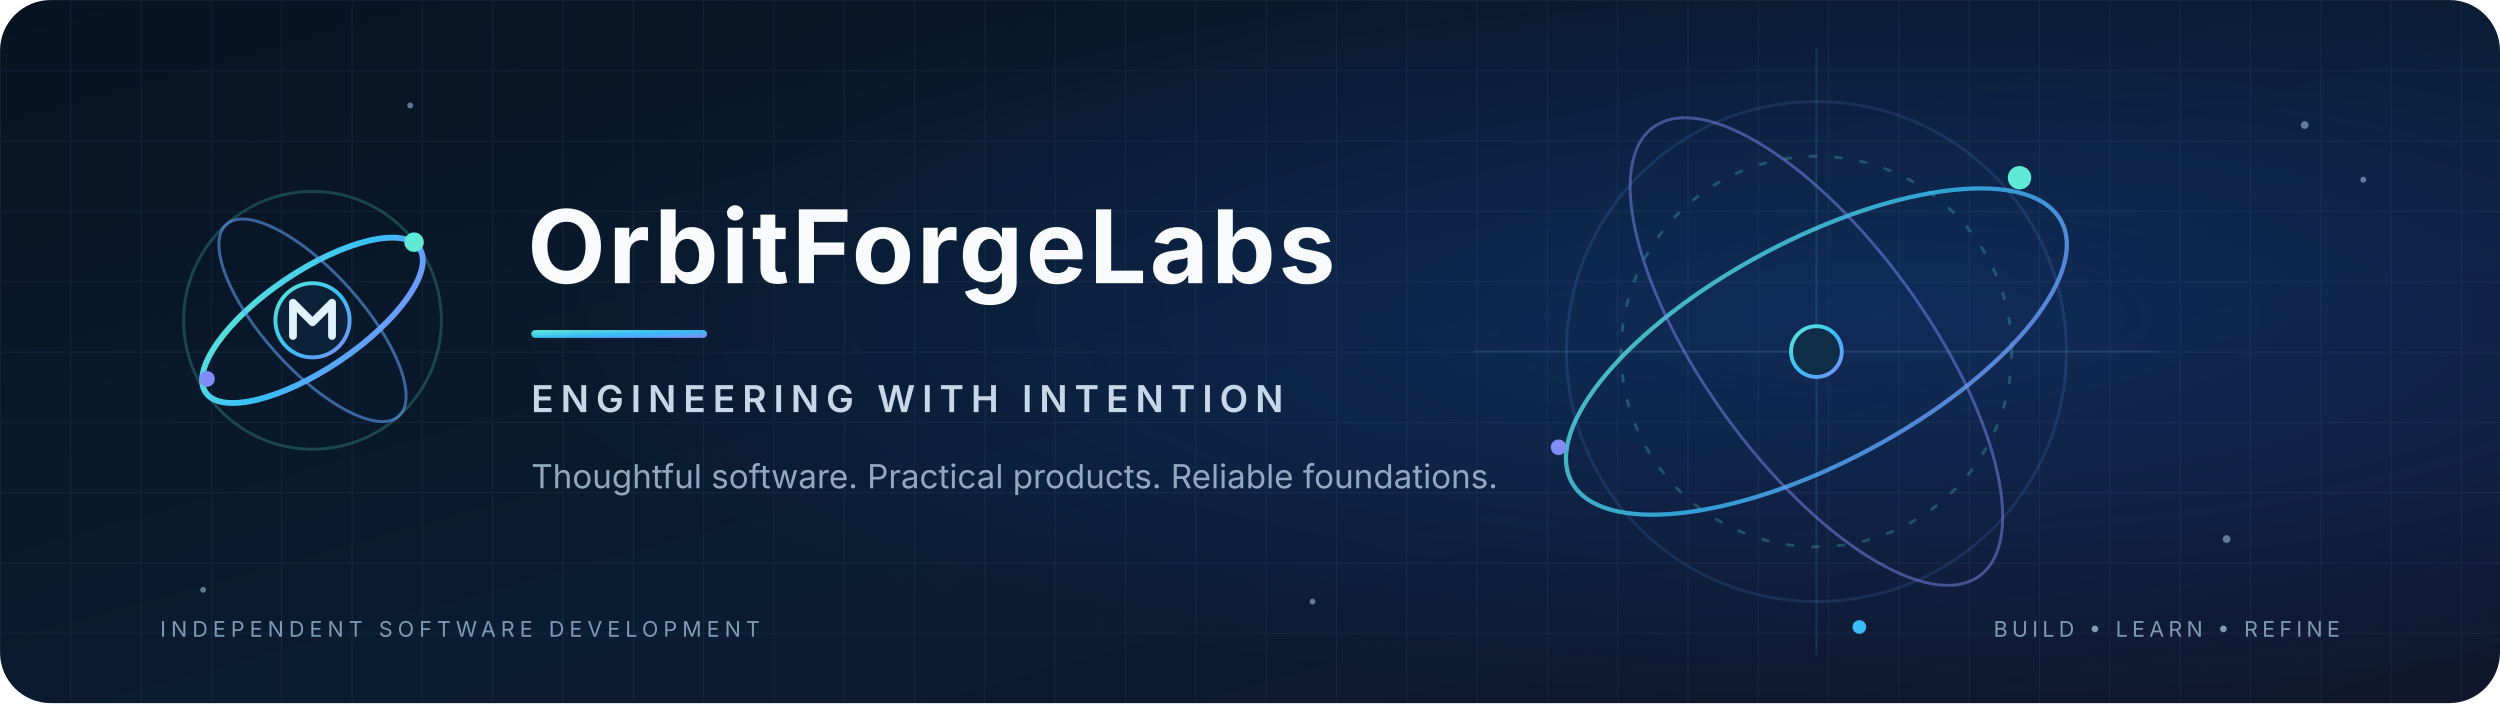
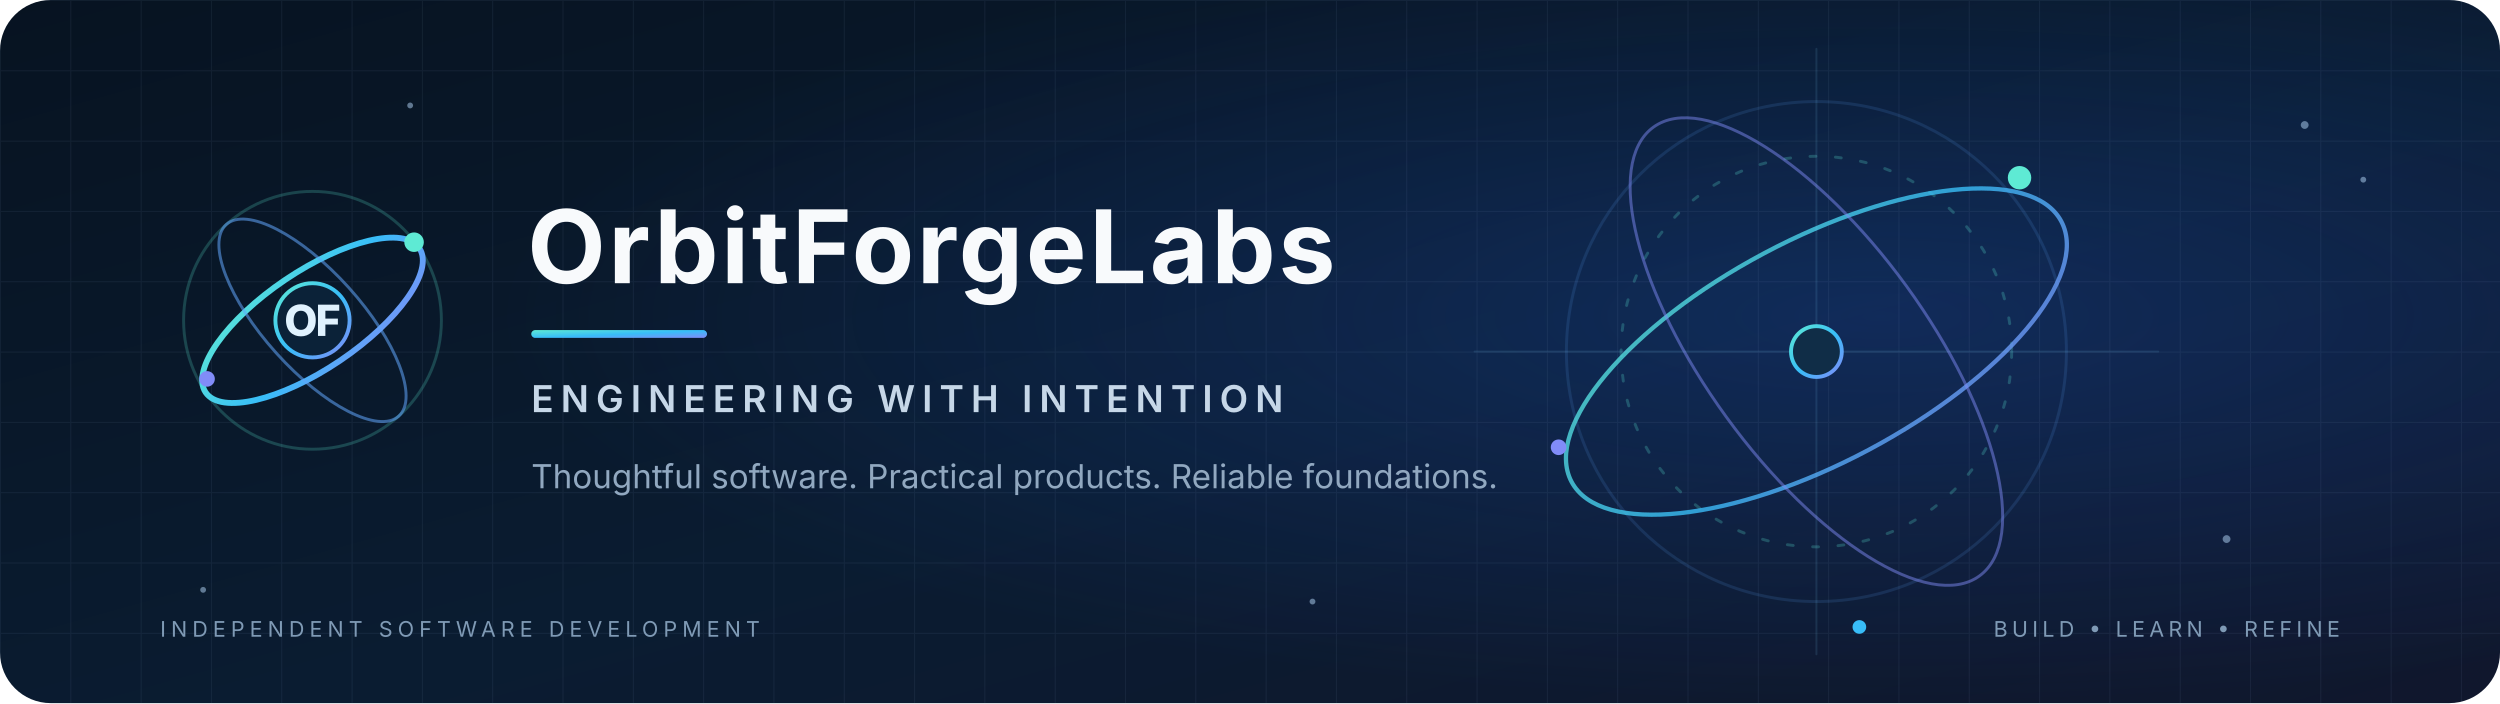
<svg xmlns="http://www.w3.org/2000/svg" width="1280" height="360" viewBox="0 0 1280 360" role="img" aria-labelledby="title desc">
  <defs>
    <linearGradient id="bg" x1="0" y1="0" x2="1" y2="1">
      <stop offset="0" stop-color="#071321" />
      <stop offset="0.55" stop-color="#0A1C31" />
      <stop offset="1" stop-color="#10172D" />
    </linearGradient>
    <linearGradient id="accent" x1="0" y1="0" x2="1" y2="1">
      <stop offset="0" stop-color="#5EEAD4" />
      <stop offset="0.52" stop-color="#38BDF8" />
      <stop offset="1" stop-color="#818CF8" />
    </linearGradient>
    <linearGradient id="line" x1="0" y1="0" x2="1" y2="0">
      <stop offset="0" stop-color="#38BDF8" stop-opacity="0" />
      <stop offset="0.5" stop-color="#38BDF8" stop-opacity=".7" />
      <stop offset="1" stop-color="#818CF8" stop-opacity="0" />
    </linearGradient>
    <radialGradient id="glow" cx="75%" cy="45%" r="55%">
      <stop offset="0" stop-color="#2563EB" stop-opacity=".22" />
      <stop offset="1" stop-color="#2563EB" stop-opacity="0" />
    </radialGradient>
    <pattern id="grid" width="36" height="36" patternUnits="userSpaceOnUse">
      <path d="M36 0H0V36" fill="none" stroke="#9AB8D8" stroke-opacity=".075" stroke-width="1" />
    </pattern>
  </defs>
  <rect width="1280" height="360" rx="26" fill="url(#bg)" />
  <rect width="1280" height="360" rx="26" fill="url(#glow)" />
  <rect width="1280" height="360" rx="26" fill="url(#grid)" />
  <path d="M0 286H1280" stroke="url(#line)" stroke-width="1" />
  <path d="M0 72H1280" stroke="url(#line)" stroke-width="1" opacity=".35" />
  <g transform="translate(82 86)">
    <circle cx="78" cy="78" r="66" fill="none" stroke="#5EEAD4" stroke-opacity=".22" stroke-width="1.5" />
    <ellipse cx="78" cy="78" rx="66" ry="25" fill="none" stroke="url(#accent)" stroke-width="3" transform="rotate(-34 78 78)" />
    <ellipse cx="78" cy="78" rx="66" ry="25" fill="none" stroke="#60A5FA" stroke-opacity=".55" stroke-width="1.5" transform="rotate(48 78 78)" />
    <circle cx="78" cy="78" r="19" fill="#0B2238" stroke="url(#accent)" stroke-width="2" />
-     <path d="M68 86V69L78 79L88 69V86" fill="none" stroke="#E0F2FE" stroke-width="4" stroke-linecap="round" stroke-linejoin="round" />
+     <text x="78" y="86" text-anchor="middle" font-family="Inter, Segoe UI, Arial, sans-serif" font-size="22" font-weight="800" letter-spacing="-1" fill="#E0F2FE">OF</text>
    <circle cx="130" cy="38" r="5" fill="#5EEAD4" />
    <circle cx="24" cy="108" r="4" fill="#818CF8" />
  </g>
  <g font-family="Inter, Segoe UI, Arial, sans-serif">
    <text x="270" y="145" fill="#F8FAFC" font-size="52" font-weight="750" letter-spacing="1.5">OrbitForgeLabs</text>
    <rect x="272" y="169" width="90" height="4" rx="2" fill="url(#accent)" />
    <text x="272" y="211" fill="#C6D7E8" font-size="19" font-weight="600" letter-spacing="3.6">ENGINEERING WITH INTENTION</text>
    <text x="272" y="250" fill="#91A8C0" font-size="17" font-weight="400">Thoughtful software. Practical products. Reliable foundations.</text>
  </g>
  <g transform="translate(930 180)" fill="none" stroke-linecap="round">
    <circle r="128" stroke="#60A5FA" stroke-opacity=".14" stroke-width="1.5" />
    <circle r="100" stroke="#5EEAD4" stroke-opacity=".24" stroke-width="1.5" stroke-dasharray="3 10" />
    <ellipse rx="142" ry="57" stroke="url(#accent)" stroke-opacity=".8" stroke-width="2.2" transform="rotate(-28)" />
    <ellipse rx="142" ry="57" stroke="#818CF8" stroke-opacity=".48" stroke-width="1.5" transform="rotate(54)" />
    <path d="M-175 0H175M0 -155V155" stroke="#7DD3FC" stroke-opacity=".12" stroke-width="1" />
    <circle cx="104" cy="-89" r="6" fill="#5EEAD4" stroke="none" />
    <circle cx="-132" cy="49" r="4" fill="#818CF8" stroke="none" />
    <circle cx="22" cy="141" r="3.5" fill="#38BDF8" stroke="none" />
    <circle r="13" fill="#102D47" stroke="url(#accent)" stroke-width="2" />
  </g>
  <g fill="#A5C7E8" opacity=".55">
    <circle cx="1180" cy="64" r="2" />
    <circle cx="1210" cy="92" r="1.5" />
    <circle cx="1140" cy="276" r="2" />
    <circle cx="104" cy="302" r="1.5" />
    <circle cx="210" cy="54" r="1.5" />
    <circle cx="672" cy="308" r="1.5" />
  </g>
  <text x="82" y="326" font-family="Inter, Segoe UI, Arial, sans-serif" font-size="11" fill="#7F9AB5" letter-spacing="2.6">INDEPENDENT SOFTWARE DEVELOPMENT</text>
  <text x="1198" y="326" text-anchor="end" font-family="Inter, Segoe UI, Arial, sans-serif" font-size="11" fill="#7F9AB5" letter-spacing="2.2">BUILD • LEARN • REFINE</text>
</svg>
